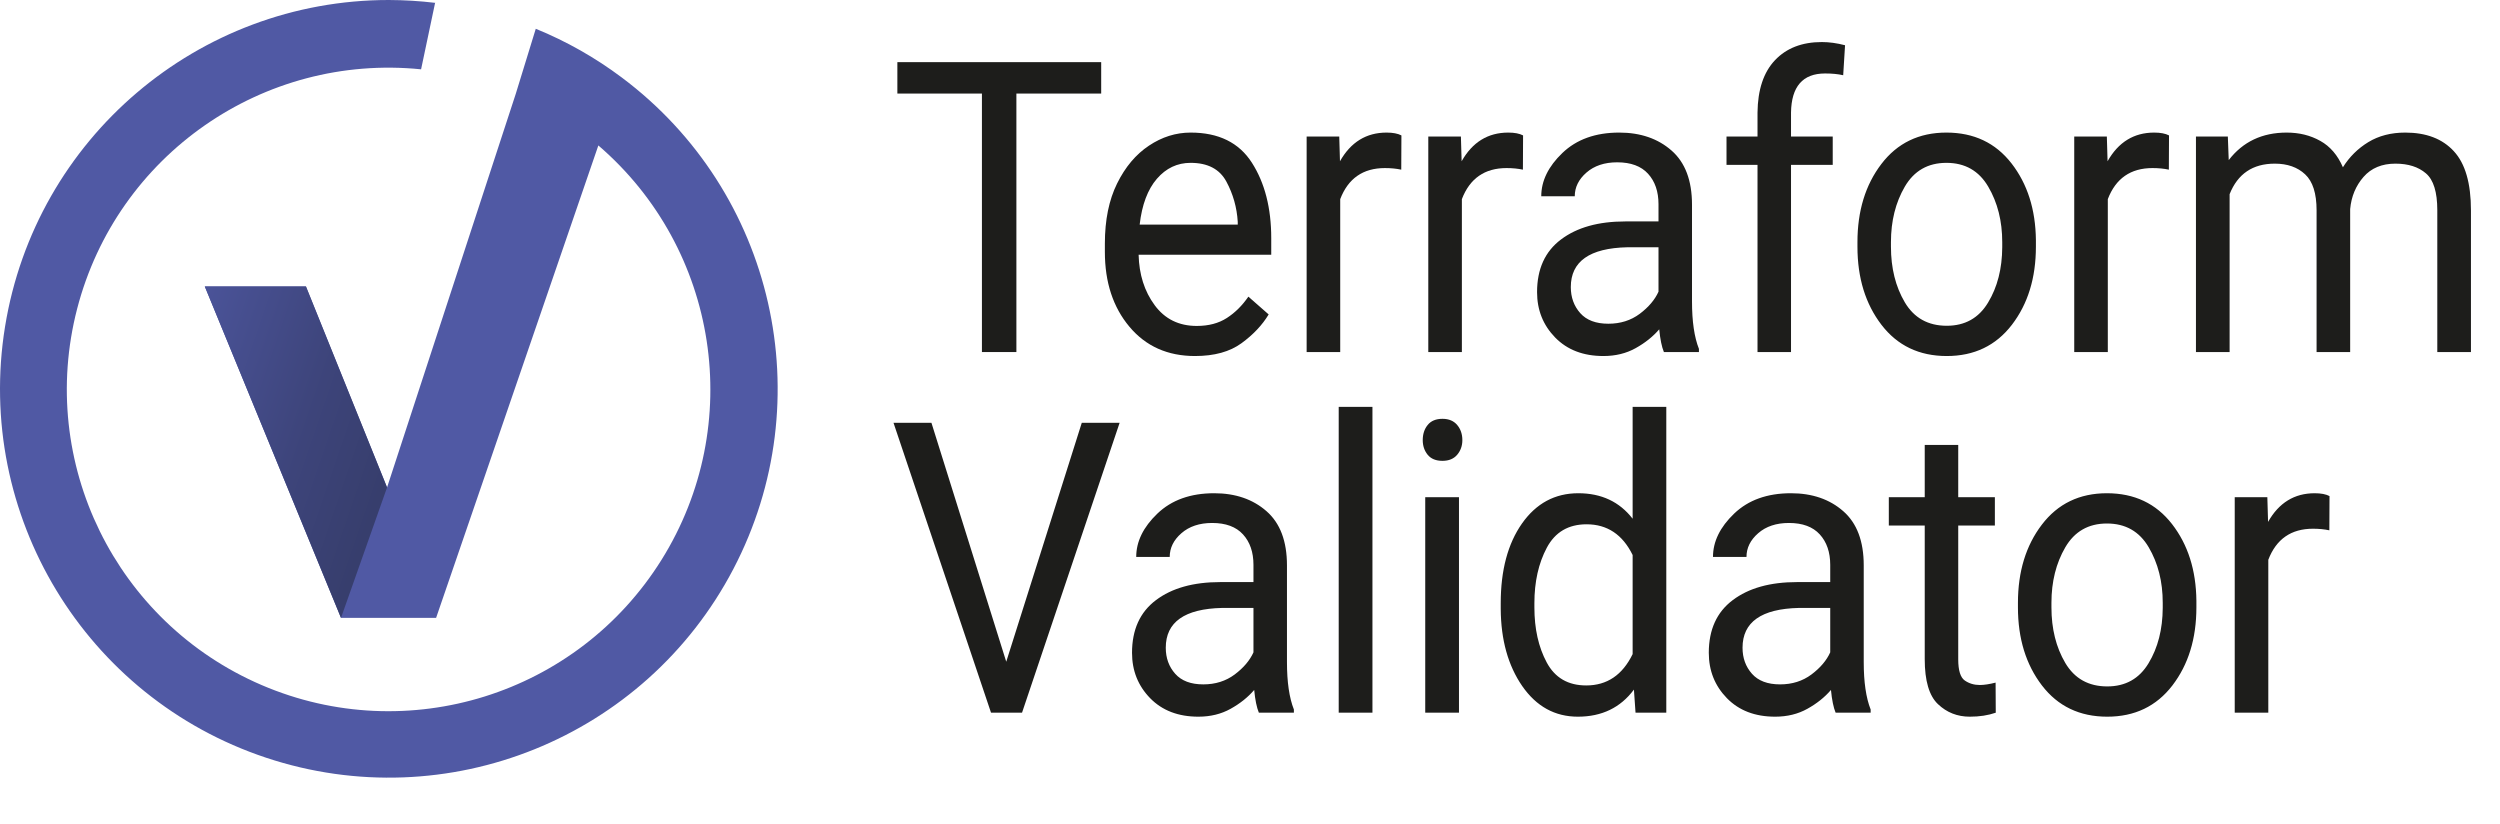
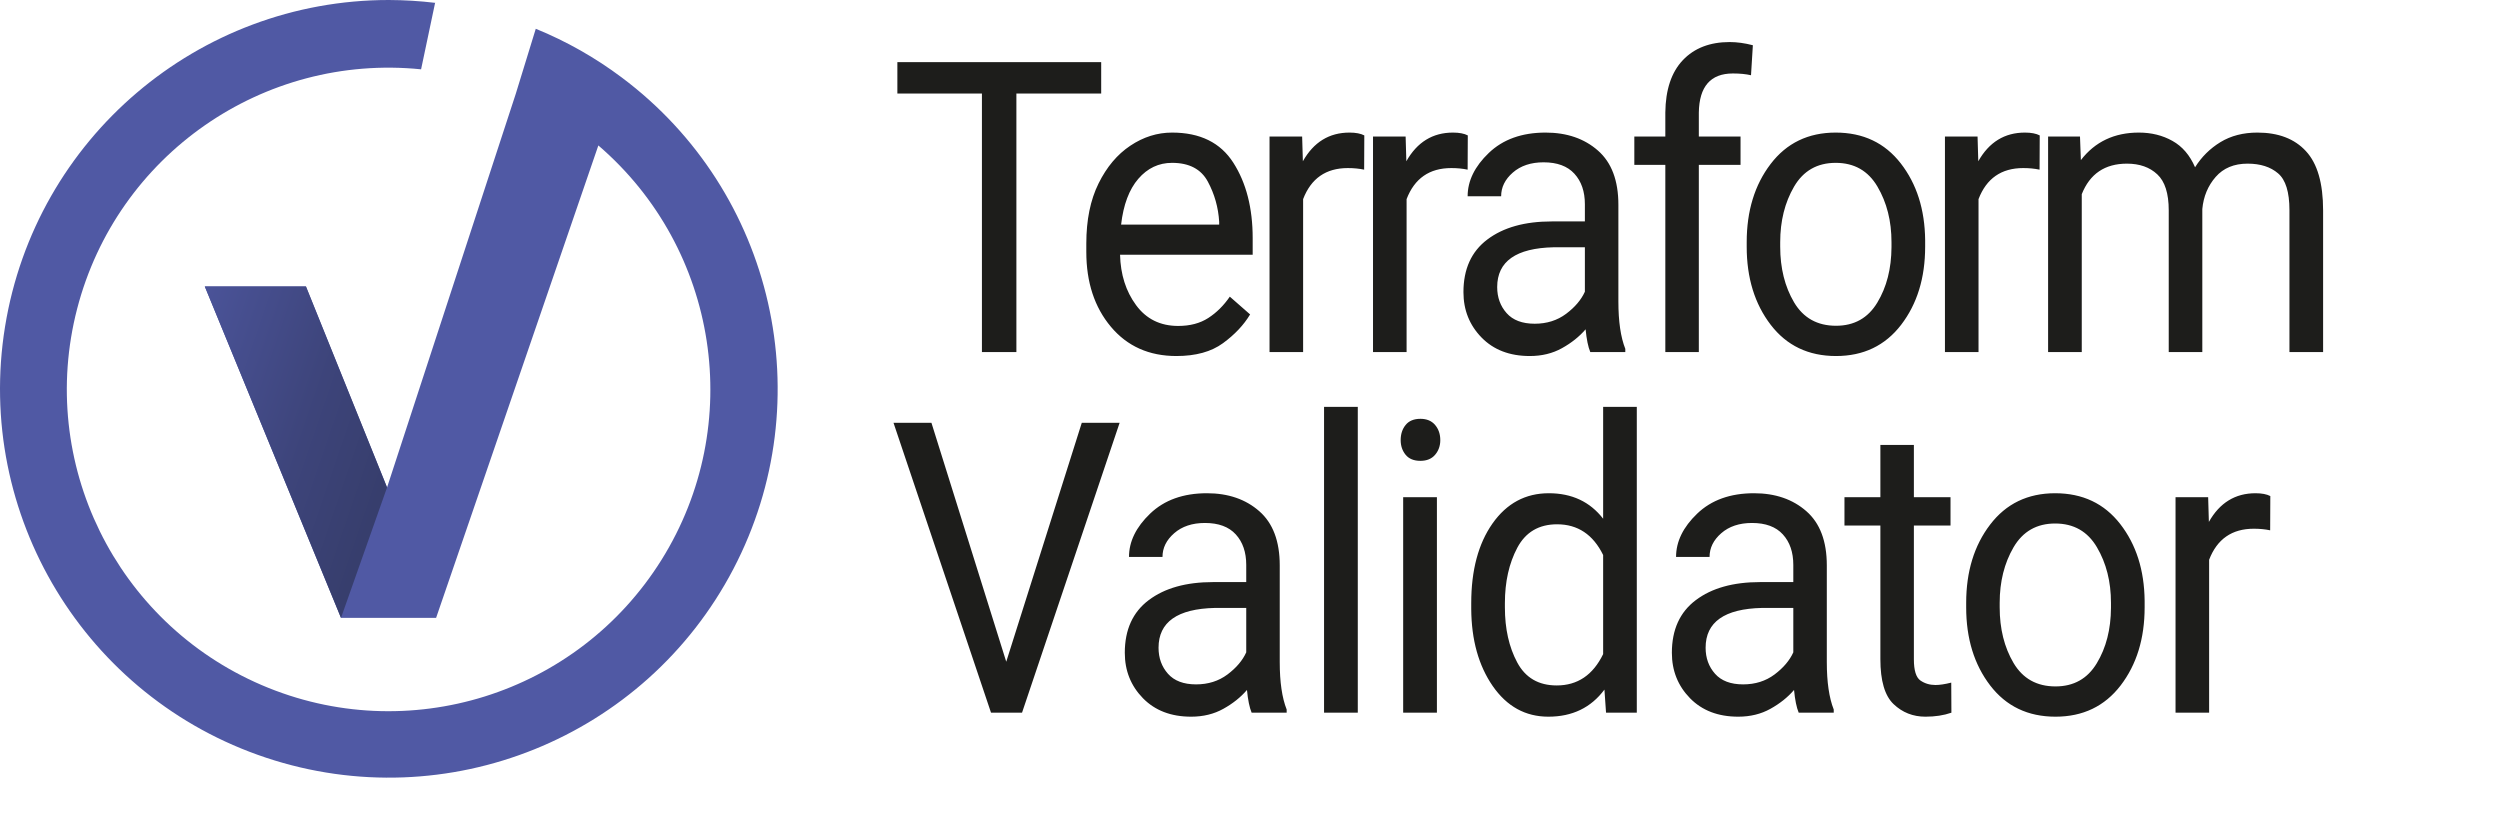
<svg xmlns="http://www.w3.org/2000/svg" id="Calque_1" data-name="Calque 1" height="200px" viewBox="0 0 441.42 145.35">
  <defs>
-     <style>.cls-1{fill:#5059a4;}.cls-2{fill:url(#Dégradé_sans_nom_29);}.cls-3,.cls-7{font-size:72px;fill:#1d1d1b;font-family:Roboto-Regular, Roboto;}.cls-3{letter-spacing:-0.06em;}.cls-4{letter-spacing:-0.01em;}.cls-5{letter-spacing:-0.03em;}.cls-6{letter-spacing:-0.01em;}.cls-7{letter-spacing:-0.03em;}.cls-8{letter-spacing:-0.02em;}</style>
+     <style>
+       .cls-1{fill:#5059a4;}.cls-2{fill:url(#Dégradé_sans_nom_29);}.cls-3,.cls-7{font-size:72px;fill:#1d1d1b;font-family:Roboto-Regular, Roboto;}.cls-3{letter-spacing:-0.06em;}.cls-4{letter-spacing:-0.01em;}.cls-5{letter-spacing:-0.03em;}.cls-6{letter-spacing:-0.01em;}.cls-7{letter-spacing:-0.03em;}.cls-8{letter-spacing:-0.02em;}
+     </style>
    <linearGradient id="Dégradé_sans_nom_29" x1="20.64" y1="67.37" x2="68.14" y2="83.61" gradientUnits="userSpaceOnUse">
      <stop offset="0" stop-color="#5059a4" />
      <stop offset="0.13" stop-color="#4c559c" />
      <stop offset="0.69" stop-color="#3d447a" />
      <stop offset="1" stop-color="#373e6d" />
    </linearGradient>
  </defs>
  <path class="cls-1" d="M109.78,13.68A68.35,68.35,0,0,0,94.6,5.08L91.07,16.56,68.34,86.07,54,50.58H36.16L60.21,109.1H77l28.65-83.42a56.81,56.81,0,1,1-31.3-13.44L76.83.48,77,.5l-.17,0h0A71.12,71.12,0,0,0,68.66,0a68.65,68.65,0,1,0,41.12,13.68Z" />
  <polygon class="cls-2" points="68.34 86.07 60.21 109.1 36.16 50.58 54.03 50.58 68.34 86.07" />
-   <text class="cls-3" transform="translate(156.84 62.16) scale(0.91 1)">T<tspan class="cls-4" x="38.76" y="0">er</tspan>
-     <tspan class="cls-5" x="99.83" y="0">r</tspan>
-     <tspan class="cls-6" x="122.06" y="0">aform</tspan>
+   <text class="cls-3" transform="translate(156.84 62.16) scale(0.91 1)">
+     Terraform
  </text>
-   <text class="cls-7" transform="translate(156.84 125.84) scale(0.91 1)">V<tspan class="cls-6" x="43.47" y="0">alidator</tspan>
+   <text class="cls-7" transform="translate(156.84 125.84) scale(0.91 1)">
+     Validator
  </text>
</svg>
